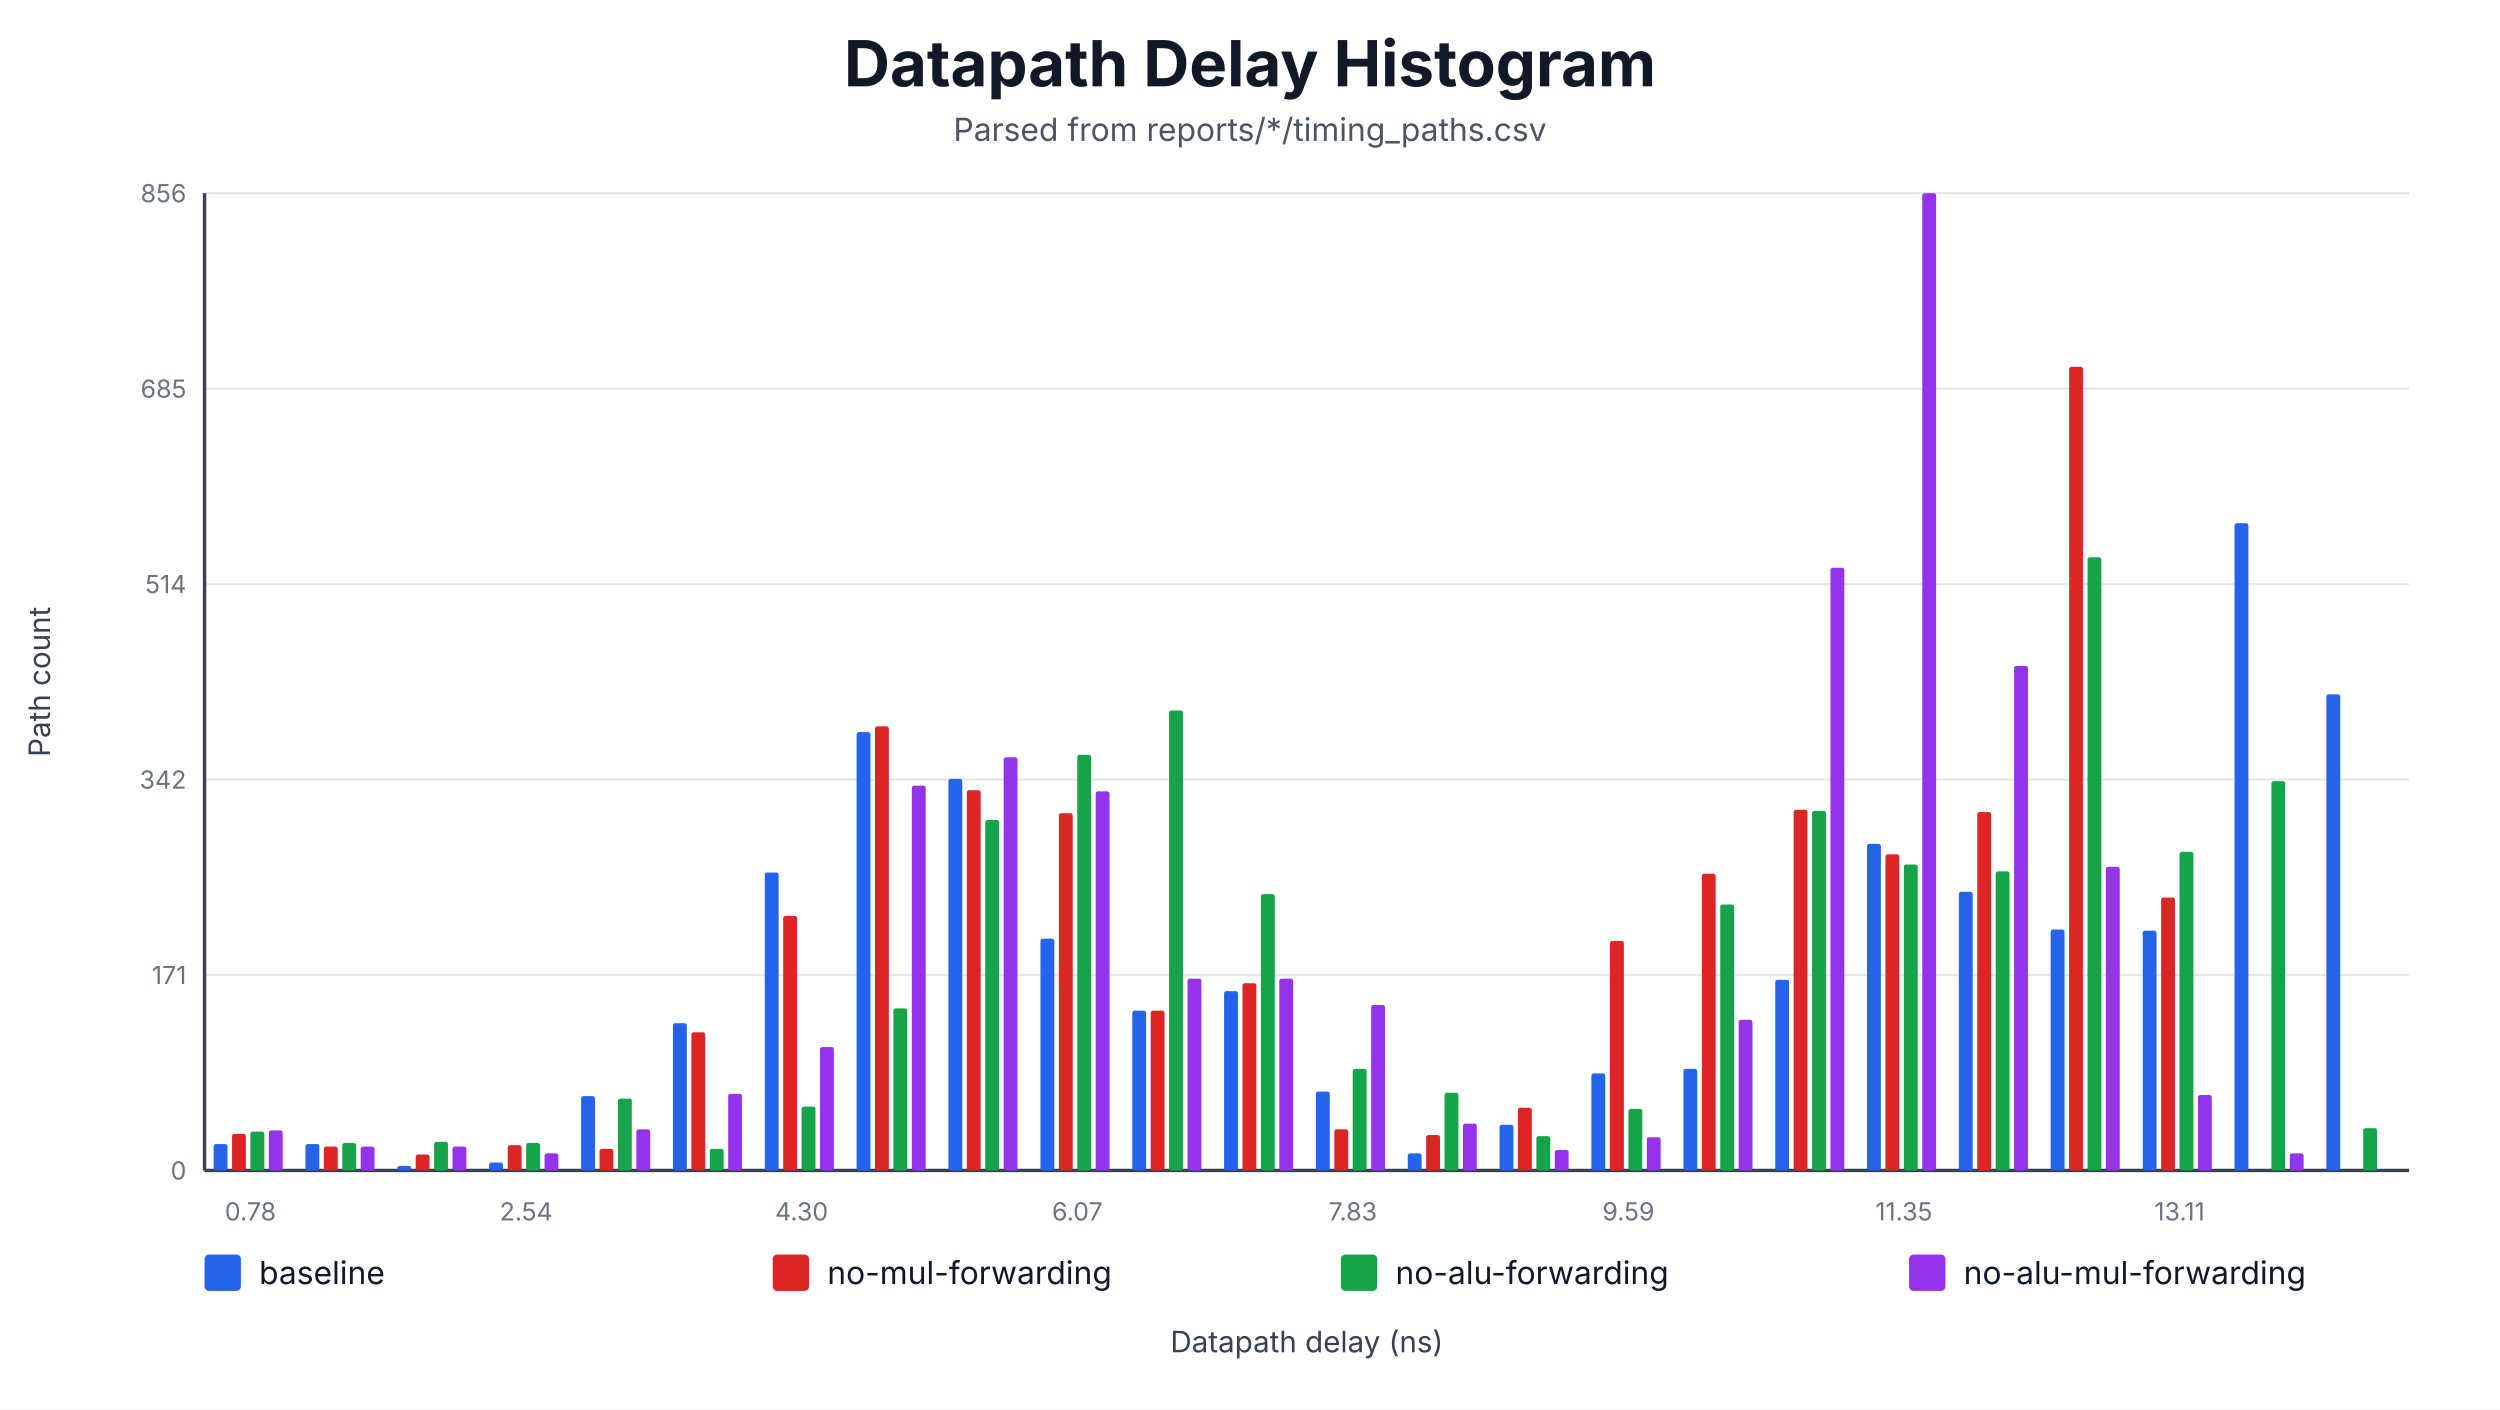
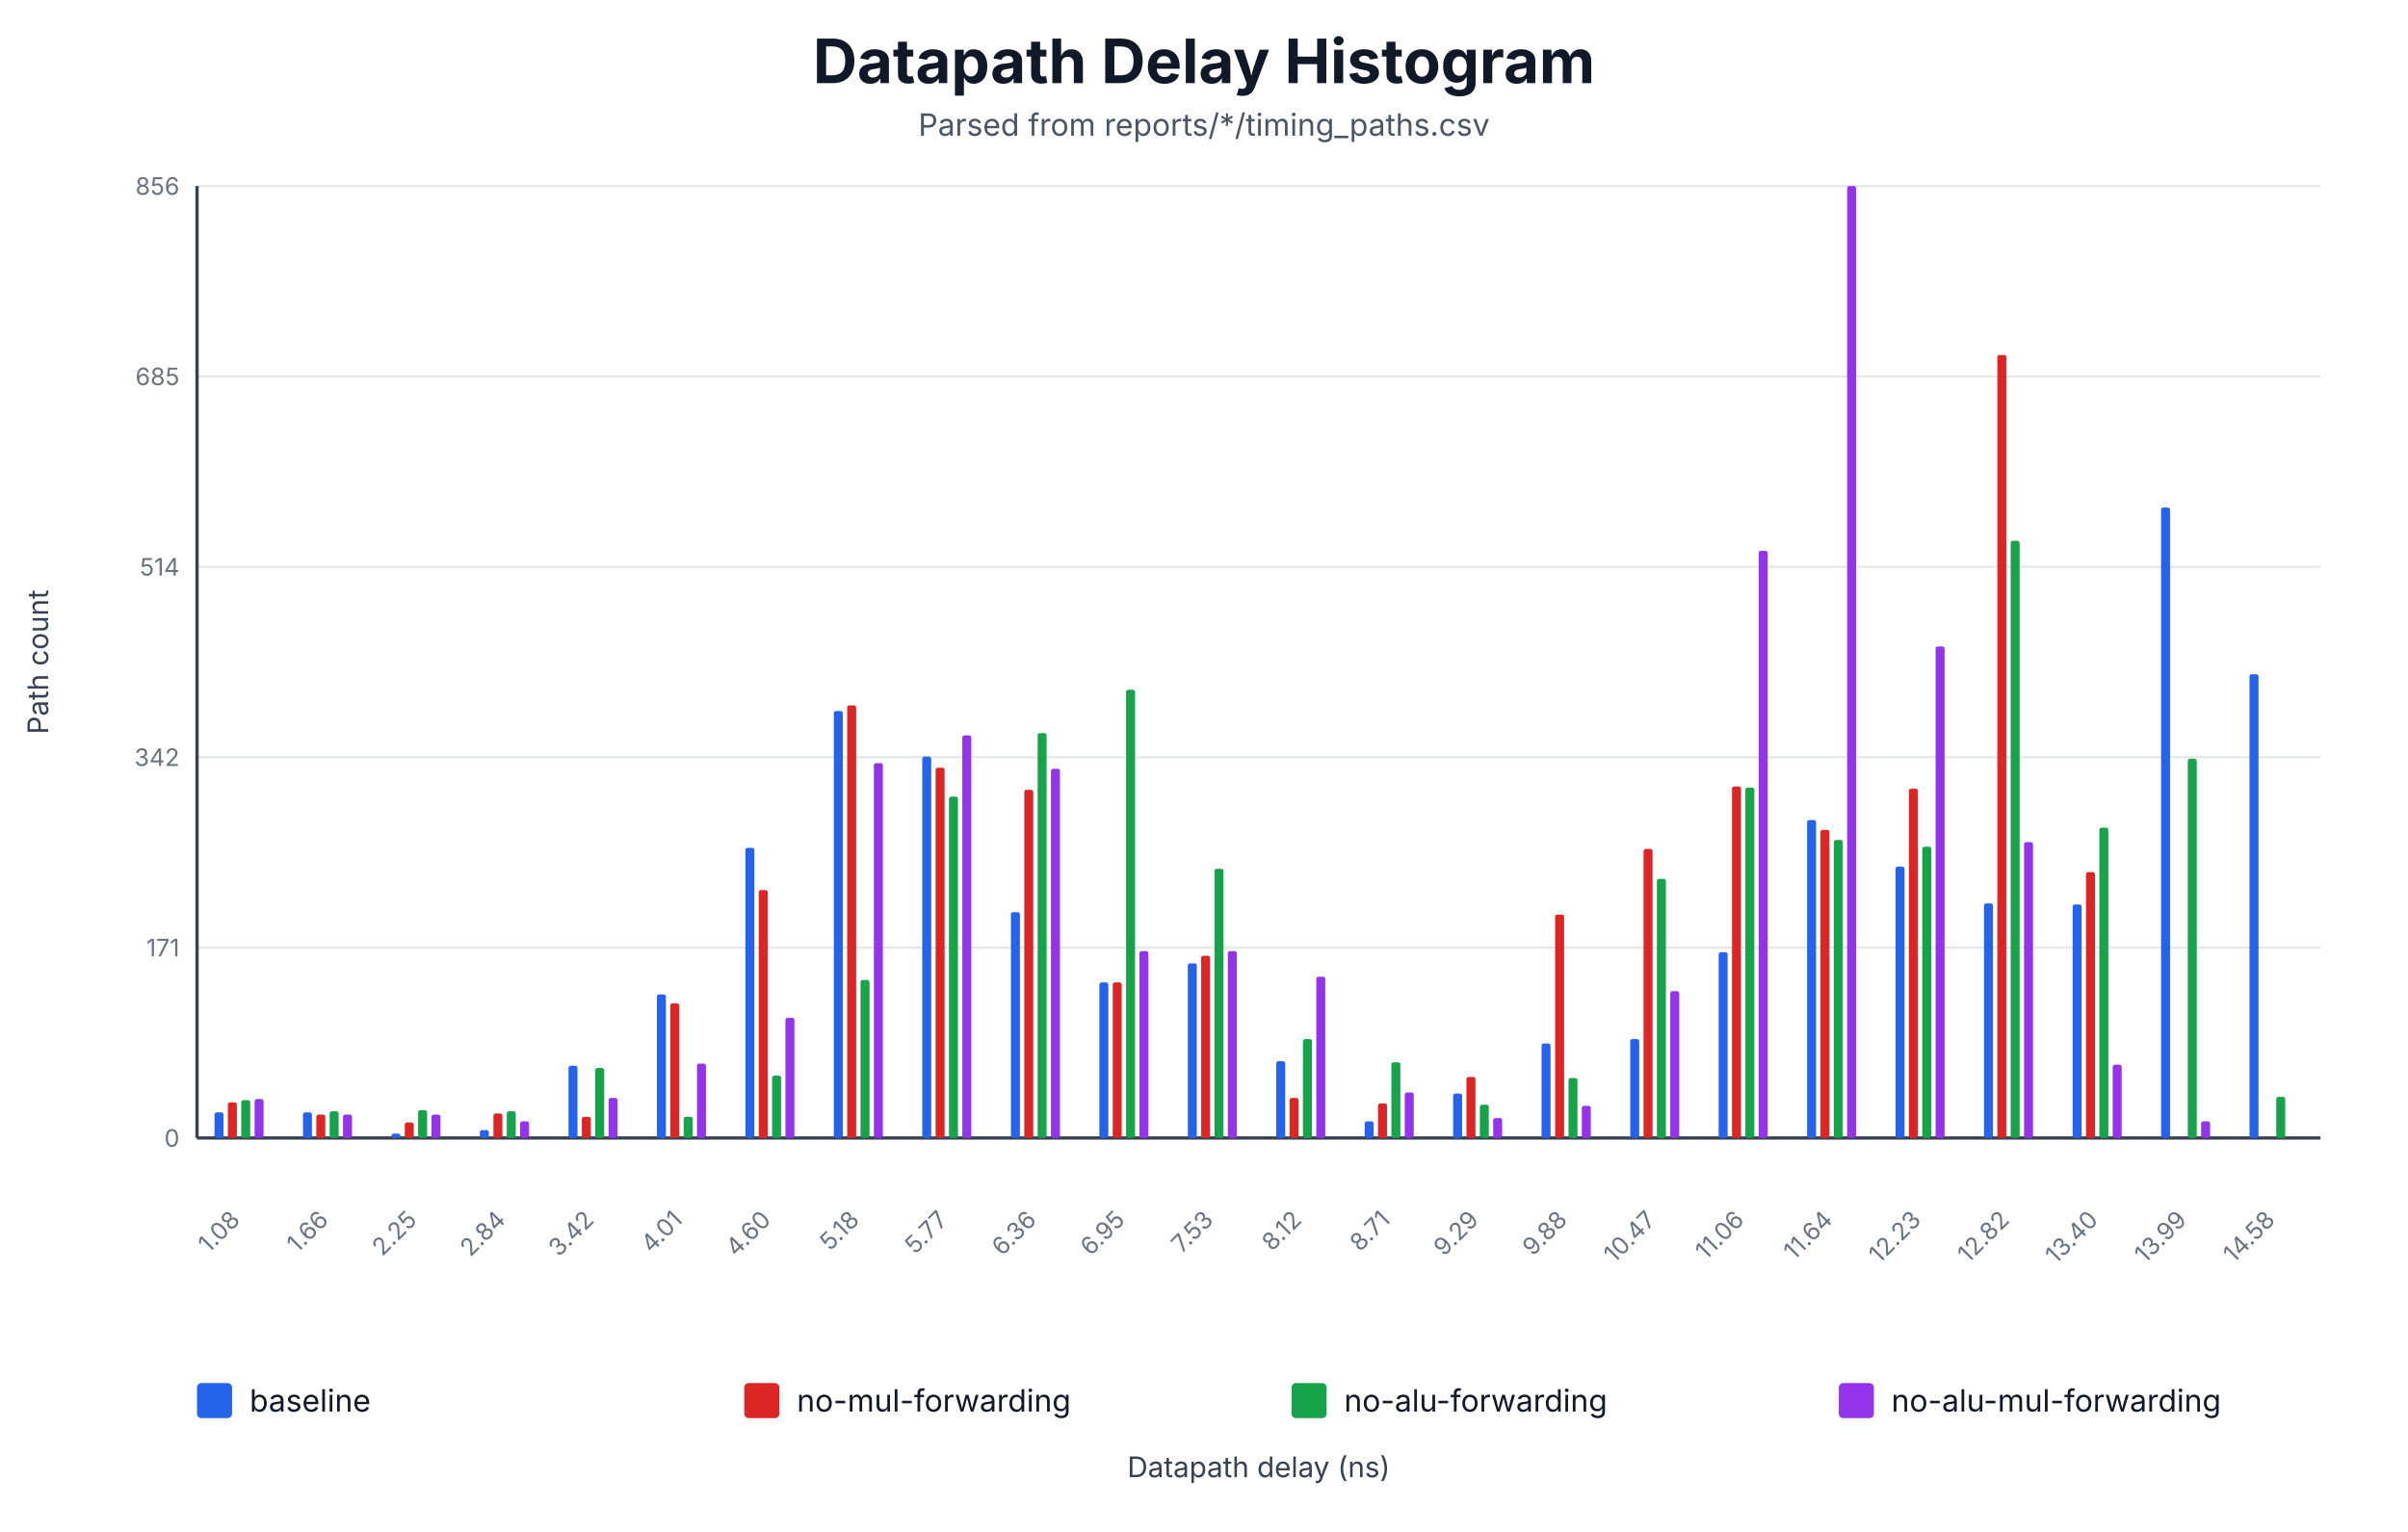
- <svg xmlns="http://www.w3.org/2000/svg" width="1100" height="620" viewBox="0 0 1100 620">
+ <svg xmlns="http://www.w3.org/2000/svg" width="1100" height="700" viewBox="0 0 1100 700">
  <rect width="100%" height="100%" fill="#ffffff" />
  <style>text{font-family:Inter,Arial,sans-serif;fill:#111827}.title{font-size:28px;font-weight:700}.subtitle{font-size:14px;fill:#4b5563}.axis{font-size:13px;fill:#374151}.tick{font-size:11px;fill:#6b7280}.grid{stroke:#e5e7eb}.axisline{stroke:#374151;stroke-width:1.5}.legend{font-size:14px}</style>
  <text class="title" x="550.0" y="38" text-anchor="middle">Datapath Delay Histogram</text>
  <text class="subtitle" x="550.0" y="62" text-anchor="middle">Parsed from reports/*/timing_paths.csv</text>
-   <line class="grid" x1="90" y1="515.0" x2="1060" y2="515.0" />
-   <text class="tick" x="82" y="519.0" text-anchor="end">0</text>
-   <line class="grid" x1="90" y1="429.0" x2="1060" y2="429.0" />
-   <text class="tick" x="82" y="433.0" text-anchor="end">171</text>
-   <line class="grid" x1="90" y1="343.0" x2="1060" y2="343.0" />
-   <text class="tick" x="82" y="347.0" text-anchor="end">342</text>
-   <line class="grid" x1="90" y1="257.0" x2="1060" y2="257.0" />
-   <text class="tick" x="82" y="261.0" text-anchor="end">514</text>
-   <line class="grid" x1="90" y1="171.0" x2="1060" y2="171.0" />
-   <text class="tick" x="82" y="175.0" text-anchor="end">685</text>
+   <line class="grid" x1="90" y1="520.0" x2="1060" y2="520.0" />
+   <text class="tick" x="82" y="524.0" text-anchor="end">0</text>
+   <line class="grid" x1="90" y1="433.0" x2="1060" y2="433.0" />
+   <text class="tick" x="82" y="437.0" text-anchor="end">171</text>
+   <line class="grid" x1="90" y1="346.0" x2="1060" y2="346.0" />
+   <text class="tick" x="82" y="350.0" text-anchor="end">342</text>
+   <line class="grid" x1="90" y1="259.0" x2="1060" y2="259.0" />
+   <text class="tick" x="82" y="263.0" text-anchor="end">514</text>
+   <line class="grid" x1="90" y1="172.0" x2="1060" y2="172.0" />
+   <text class="tick" x="82" y="176.0" text-anchor="end">685</text>
  <line class="grid" x1="90" y1="85.0" x2="1060" y2="85.0" />
  <text class="tick" x="82" y="89.0" text-anchor="end">856</text>
-   <line class="axisline" x1="90" y1="85" x2="90" y2="515" />
-   <line class="axisline" x1="90" y1="515" x2="1060" y2="515" />
-   <text class="axis" x="22" y="300.0" transform="rotate(-90 22 300.0)" text-anchor="middle">Path count</text>
-   <text class="axis" x="575.0" y="595" text-anchor="middle">Datapath delay (ns)</text>
-   <text class="tick" x="110.2" y="537" text-anchor="middle">0.78</text>
-   <rect x="94.0" y="503.4" width="6.1" height="11.6" fill="#2563eb" rx="1" />
-   <rect x="102.1" y="498.9" width="6.1" height="16.1" fill="#dc2626" rx="1" />
-   <rect x="110.2" y="497.9" width="6.1" height="17.1" fill="#16a34a" rx="1" />
-   <rect x="118.3" y="497.4" width="6.1" height="17.6" fill="#9333ea" rx="1" />
-   <rect x="134.4" y="503.4" width="6.1" height="11.6" fill="#2563eb" rx="1" />
-   <rect x="142.5" y="504.5" width="6.1" height="10.5" fill="#dc2626" rx="1" />
-   <rect x="150.6" y="502.9" width="6.1" height="12.1" fill="#16a34a" rx="1" />
-   <rect x="158.7" y="504.5" width="6.1" height="10.5" fill="#9333ea" rx="1" />
-   <rect x="174.8" y="513.0" width="6.1" height="2.0" fill="#2563eb" rx="1" />
-   <rect x="182.9" y="508.0" width="6.1" height="7.0" fill="#dc2626" rx="1" />
-   <rect x="191.0" y="502.4" width="6.1" height="12.6" fill="#16a34a" rx="1" />
-   <rect x="199.1" y="504.5" width="6.1" height="10.5" fill="#9333ea" rx="1" />
-   <text class="tick" x="231.5" y="537" text-anchor="middle">2.54</text>
-   <rect x="215.2" y="511.5" width="6.1" height="3.5" fill="#2563eb" rx="1" />
-   <rect x="223.4" y="503.9" width="6.1" height="11.1" fill="#dc2626" rx="1" />
-   <rect x="231.5" y="502.9" width="6.1" height="12.1" fill="#16a34a" rx="1" />
-   <rect x="239.6" y="507.5" width="6.1" height="7.5" fill="#9333ea" rx="1" />
-   <rect x="255.7" y="482.3" width="6.1" height="32.7" fill="#2563eb" rx="1" />
-   <rect x="263.8" y="505.5" width="6.1" height="9.5" fill="#dc2626" rx="1" />
-   <rect x="271.9" y="483.4" width="6.1" height="31.6" fill="#16a34a" rx="1" />
-   <rect x="280.0" y="496.9" width="6.1" height="18.1" fill="#9333ea" rx="1" />
-   <rect x="296.1" y="450.2" width="6.1" height="64.8" fill="#2563eb" rx="1" />
-   <rect x="304.2" y="454.2" width="6.1" height="60.8" fill="#dc2626" rx="1" />
-   <rect x="312.3" y="505.5" width="6.1" height="9.5" fill="#16a34a" rx="1" />
-   <rect x="320.4" y="481.3" width="6.1" height="33.7" fill="#9333ea" rx="1" />
-   <text class="tick" x="352.7" y="537" text-anchor="middle">4.30</text>
-   <rect x="336.5" y="383.9" width="6.1" height="131.1" fill="#2563eb" rx="1" />
-   <rect x="344.6" y="403.0" width="6.1" height="112.0" fill="#dc2626" rx="1" />
-   <rect x="352.7" y="486.9" width="6.1" height="28.1" fill="#16a34a" rx="1" />
-   <rect x="360.8" y="460.7" width="6.1" height="54.3" fill="#9333ea" rx="1" />
-   <rect x="376.9" y="322.1" width="6.1" height="192.9" fill="#2563eb" rx="1" />
-   <rect x="385.0" y="319.6" width="6.1" height="195.4" fill="#dc2626" rx="1" />
-   <rect x="393.1" y="443.7" width="6.1" height="71.3" fill="#16a34a" rx="1" />
-   <rect x="401.2" y="345.7" width="6.1" height="169.3" fill="#9333ea" rx="1" />
-   <rect x="417.3" y="342.7" width="6.1" height="172.3" fill="#2563eb" rx="1" />
-   <rect x="425.4" y="347.7" width="6.1" height="167.3" fill="#dc2626" rx="1" />
-   <rect x="433.5" y="360.8" width="6.1" height="154.2" fill="#16a34a" rx="1" />
-   <rect x="441.6" y="333.2" width="6.1" height="181.8" fill="#9333ea" rx="1" />
-   <text class="tick" x="474.0" y="537" text-anchor="middle">6.07</text>
-   <rect x="457.8" y="413.0" width="6.1" height="102.0" fill="#2563eb" rx="1" />
-   <rect x="465.9" y="357.8" width="6.1" height="157.2" fill="#dc2626" rx="1" />
-   <rect x="474.0" y="332.1" width="6.1" height="182.9" fill="#16a34a" rx="1" />
-   <rect x="482.1" y="348.2" width="6.1" height="166.8" fill="#9333ea" rx="1" />
-   <rect x="498.2" y="444.7" width="6.1" height="70.3" fill="#2563eb" rx="1" />
-   <rect x="506.3" y="444.7" width="6.1" height="70.3" fill="#dc2626" rx="1" />
-   <rect x="514.4" y="312.6" width="6.1" height="202.4" fill="#16a34a" rx="1" />
-   <rect x="522.5" y="430.6" width="6.1" height="84.4" fill="#9333ea" rx="1" />
-   <rect x="538.6" y="436.1" width="6.1" height="78.9" fill="#2563eb" rx="1" />
-   <rect x="546.7" y="432.6" width="6.1" height="82.4" fill="#dc2626" rx="1" />
-   <rect x="554.8" y="393.4" width="6.1" height="121.6" fill="#16a34a" rx="1" />
-   <rect x="562.9" y="430.6" width="6.1" height="84.4" fill="#9333ea" rx="1" />
-   <text class="tick" x="595.2" y="537" text-anchor="middle">7.83</text>
-   <rect x="579.0" y="480.3" width="6.1" height="34.7" fill="#2563eb" rx="1" />
-   <rect x="587.1" y="496.9" width="6.1" height="18.1" fill="#dc2626" rx="1" />
-   <rect x="595.2" y="470.3" width="6.1" height="44.7" fill="#16a34a" rx="1" />
-   <rect x="603.3" y="442.2" width="6.1" height="72.8" fill="#9333ea" rx="1" />
-   <rect x="619.4" y="507.5" width="6.1" height="7.5" fill="#2563eb" rx="1" />
-   <rect x="627.5" y="499.4" width="6.1" height="15.6" fill="#dc2626" rx="1" />
-   <rect x="635.6" y="480.8" width="6.1" height="34.2" fill="#16a34a" rx="1" />
-   <rect x="643.7" y="494.4" width="6.1" height="20.6" fill="#9333ea" rx="1" />
-   <rect x="659.8" y="494.9" width="6.1" height="20.1" fill="#2563eb" rx="1" />
-   <rect x="667.9" y="487.4" width="6.1" height="27.6" fill="#dc2626" rx="1" />
-   <rect x="676.0" y="499.9" width="6.1" height="15.1" fill="#16a34a" rx="1" />
-   <rect x="684.1" y="506.0" width="6.1" height="9.0" fill="#9333ea" rx="1" />
-   <text class="tick" x="716.5" y="537" text-anchor="middle">9.59</text>
-   <rect x="700.2" y="472.3" width="6.1" height="42.7" fill="#2563eb" rx="1" />
-   <rect x="708.4" y="414.0" width="6.1" height="101.0" fill="#dc2626" rx="1" />
-   <rect x="716.5" y="487.9" width="6.1" height="27.1" fill="#16a34a" rx="1" />
-   <rect x="724.6" y="500.4" width="6.1" height="14.6" fill="#9333ea" rx="1" />
-   <rect x="740.7" y="470.3" width="6.1" height="44.7" fill="#2563eb" rx="1" />
-   <rect x="748.8" y="384.4" width="6.1" height="130.6" fill="#dc2626" rx="1" />
-   <rect x="756.9" y="398.0" width="6.1" height="117.0" fill="#16a34a" rx="1" />
-   <rect x="765.0" y="448.7" width="6.1" height="66.3" fill="#9333ea" rx="1" />
-   <rect x="781.1" y="431.1" width="6.1" height="83.9" fill="#2563eb" rx="1" />
-   <rect x="789.2" y="356.3" width="6.1" height="158.7" fill="#dc2626" rx="1" />
-   <rect x="797.3" y="356.8" width="6.1" height="158.2" fill="#16a34a" rx="1" />
-   <rect x="805.4" y="249.8" width="6.1" height="265.2" fill="#9333ea" rx="1" />
-   <text class="tick" x="837.7" y="537" text-anchor="middle">11.35</text>
-   <rect x="821.5" y="371.3" width="6.1" height="143.7" fill="#2563eb" rx="1" />
-   <rect x="829.6" y="375.9" width="6.1" height="139.1" fill="#dc2626" rx="1" />
-   <rect x="837.7" y="380.4" width="6.1" height="134.6" fill="#16a34a" rx="1" />
-   <rect x="845.8" y="85.0" width="6.1" height="430.0" fill="#9333ea" rx="1" />
-   <rect x="861.9" y="392.4" width="6.1" height="122.6" fill="#2563eb" rx="1" />
-   <rect x="870.0" y="357.3" width="6.1" height="157.7" fill="#dc2626" rx="1" />
-   <rect x="878.1" y="383.4" width="6.1" height="131.6" fill="#16a34a" rx="1" />
-   <rect x="886.2" y="293.0" width="6.1" height="222.0" fill="#9333ea" rx="1" />
-   <rect x="902.3" y="409.0" width="6.1" height="106.0" fill="#2563eb" rx="1" />
-   <rect x="910.4" y="161.4" width="6.1" height="353.6" fill="#dc2626" rx="1" />
-   <rect x="918.5" y="245.2" width="6.1" height="269.8" fill="#16a34a" rx="1" />
-   <rect x="926.6" y="381.4" width="6.1" height="133.6" fill="#9333ea" rx="1" />
-   <text class="tick" x="959.0" y="537" text-anchor="middle">13.11</text>
-   <rect x="942.8" y="409.5" width="6.1" height="105.5" fill="#2563eb" rx="1" />
-   <rect x="950.9" y="394.9" width="6.1" height="120.1" fill="#dc2626" rx="1" />
-   <rect x="959.0" y="374.8" width="6.1" height="140.2" fill="#16a34a" rx="1" />
-   <rect x="967.1" y="481.8" width="6.1" height="33.2" fill="#9333ea" rx="1" />
-   <rect x="983.2" y="230.2" width="6.1" height="284.8" fill="#2563eb" rx="1" />
-   <rect x="991.3" y="515.0" width="6.1" height="0.0" fill="#dc2626" rx="1" />
-   <rect x="999.4" y="343.7" width="6.1" height="171.3" fill="#16a34a" rx="1" />
-   <rect x="1007.5" y="507.5" width="6.1" height="7.5" fill="#9333ea" rx="1" />
-   <rect x="1023.6" y="305.5" width="6.1" height="209.5" fill="#2563eb" rx="1" />
-   <rect x="1031.7" y="515.0" width="6.1" height="0.0" fill="#dc2626" rx="1" />
-   <rect x="1039.8" y="496.4" width="6.1" height="18.6" fill="#16a34a" rx="1" />
-   <rect x="1047.9" y="515.0" width="6.1" height="0.0" fill="#9333ea" rx="1" />
-   <rect x="90" y="552" width="16" height="16" fill="#2563eb" rx="2" />
-   <text class="legend" x="114" y="565">baseline</text>
-   <rect x="340" y="552" width="16" height="16" fill="#dc2626" rx="2" />
-   <text class="legend" x="364" y="565">no-mul-forwarding</text>
-   <rect x="590" y="552" width="16" height="16" fill="#16a34a" rx="2" />
-   <text class="legend" x="614" y="565">no-alu-forwarding</text>
-   <rect x="840" y="552" width="16" height="16" fill="#9333ea" rx="2" />
-   <text class="legend" x="864" y="565">no-alu-mul-forwarding</text>
+   <line class="axisline" x1="90" y1="85" x2="90" y2="520" />
+   <line class="axisline" x1="90" y1="520" x2="1060" y2="520" />
+   <text class="axis" x="22" y="302.5" transform="rotate(-90 22 302.5)" text-anchor="middle">Path count</text>
+   <text class="axis" x="575.0" y="675" text-anchor="middle">Datapath delay (ns)</text>
+   <text class="tick" x="110.2" y="558.0" text-anchor="end" transform="rotate(-45 110.2 558.0)">1.08</text>
+   <rect x="98.0" y="508.3" width="4.1" height="11.7" fill="#2563eb" rx="1" />
+   <rect x="104.1" y="503.7" width="4.1" height="16.3" fill="#dc2626" rx="1" />
+   <rect x="110.2" y="502.7" width="4.1" height="17.3" fill="#16a34a" rx="1" />
+   <rect x="116.3" y="502.2" width="4.1" height="17.8" fill="#9333ea" rx="1" />
+   <text class="tick" x="150.6" y="558.0" text-anchor="end" transform="rotate(-45 150.6 558.0)">1.66</text>
+   <rect x="138.4" y="508.3" width="4.1" height="11.7" fill="#2563eb" rx="1" />
+   <rect x="144.5" y="509.3" width="4.1" height="10.7" fill="#dc2626" rx="1" />
+   <rect x="150.6" y="507.8" width="4.1" height="12.2" fill="#16a34a" rx="1" />
+   <rect x="156.7" y="509.3" width="4.1" height="10.7" fill="#9333ea" rx="1" />
+   <text class="tick" x="191.0" y="558.0" text-anchor="end" transform="rotate(-45 191.0 558.0)">2.25</text>
+   <rect x="178.8" y="518.0" width="4.1" height="2.0" fill="#2563eb" rx="1" />
+   <rect x="184.9" y="512.9" width="4.1" height="7.1" fill="#dc2626" rx="1" />
+   <rect x="191.0" y="507.3" width="4.1" height="12.7" fill="#16a34a" rx="1" />
+   <rect x="197.1" y="509.3" width="4.1" height="10.7" fill="#9333ea" rx="1" />
+   <text class="tick" x="231.5" y="558.0" text-anchor="end" transform="rotate(-45 231.5 558.0)">2.84</text>
+   <rect x="219.2" y="516.4" width="4.1" height="3.6" fill="#2563eb" rx="1" />
+   <rect x="225.4" y="508.8" width="4.1" height="11.2" fill="#dc2626" rx="1" />
+   <rect x="231.5" y="507.8" width="4.1" height="12.2" fill="#16a34a" rx="1" />
+   <rect x="237.6" y="512.4" width="4.1" height="7.6" fill="#9333ea" rx="1" />
+   <text class="tick" x="271.9" y="558.0" text-anchor="end" transform="rotate(-45 271.9 558.0)">3.42</text>
+   <rect x="259.7" y="487.0" width="4.1" height="33.0" fill="#2563eb" rx="1" />
+   <rect x="265.8" y="510.3" width="4.1" height="9.7" fill="#dc2626" rx="1" />
+   <rect x="271.9" y="488.0" width="4.1" height="32.0" fill="#16a34a" rx="1" />
+   <rect x="278.0" y="501.7" width="4.1" height="18.3" fill="#9333ea" rx="1" />
+   <text class="tick" x="312.3" y="558.0" text-anchor="end" transform="rotate(-45 312.3 558.0)">4.01</text>
+   <rect x="300.1" y="454.4" width="4.1" height="65.6" fill="#2563eb" rx="1" />
+   <rect x="306.2" y="458.5" width="4.1" height="61.5" fill="#dc2626" rx="1" />
+   <rect x="312.3" y="510.3" width="4.1" height="9.7" fill="#16a34a" rx="1" />
+   <rect x="318.4" y="486.0" width="4.1" height="34.0" fill="#9333ea" rx="1" />
+   <text class="tick" x="352.7" y="558.0" text-anchor="end" transform="rotate(-45 352.7 558.0)">4.60</text>
+   <rect x="340.5" y="387.4" width="4.1" height="132.6" fill="#2563eb" rx="1" />
+   <rect x="346.6" y="406.7" width="4.1" height="113.3" fill="#dc2626" rx="1" />
+   <rect x="352.7" y="491.5" width="4.1" height="28.5" fill="#16a34a" rx="1" />
+   <rect x="358.8" y="465.1" width="4.1" height="54.9" fill="#9333ea" rx="1" />
+   <text class="tick" x="393.1" y="558.0" text-anchor="end" transform="rotate(-45 393.1 558.0)">5.18</text>
+   <rect x="380.9" y="324.9" width="4.1" height="195.1" fill="#2563eb" rx="1" />
+   <rect x="387.0" y="322.3" width="4.1" height="197.7" fill="#dc2626" rx="1" />
+   <rect x="393.1" y="447.8" width="4.1" height="72.2" fill="#16a34a" rx="1" />
+   <rect x="399.2" y="348.7" width="4.1" height="171.3" fill="#9333ea" rx="1" />
+   <text class="tick" x="433.5" y="558.0" text-anchor="end" transform="rotate(-45 433.5 558.0)">5.77</text>
+   <rect x="421.3" y="345.7" width="4.1" height="174.3" fill="#2563eb" rx="1" />
+   <rect x="427.4" y="350.8" width="4.1" height="169.2" fill="#dc2626" rx="1" />
+   <rect x="433.5" y="364.0" width="4.1" height="156.0" fill="#16a34a" rx="1" />
+   <rect x="439.6" y="336.0" width="4.1" height="184.0" fill="#9333ea" rx="1" />
+   <text class="tick" x="474.0" y="558.0" text-anchor="end" transform="rotate(-45 474.0 558.0)">6.36</text>
+   <rect x="461.8" y="416.8" width="4.1" height="103.2" fill="#2563eb" rx="1" />
+   <rect x="467.9" y="360.9" width="4.1" height="159.1" fill="#dc2626" rx="1" />
+   <rect x="474.0" y="335.0" width="4.1" height="185.0" fill="#16a34a" rx="1" />
+   <rect x="480.1" y="351.3" width="4.1" height="168.7" fill="#9333ea" rx="1" />
+   <text class="tick" x="514.4" y="558.0" text-anchor="end" transform="rotate(-45 514.4 558.0)">6.95</text>
+   <rect x="502.2" y="448.9" width="4.1" height="71.1" fill="#2563eb" rx="1" />
+   <rect x="508.3" y="448.9" width="4.1" height="71.1" fill="#dc2626" rx="1" />
+   <rect x="514.4" y="315.2" width="4.1" height="204.8" fill="#16a34a" rx="1" />
+   <rect x="520.5" y="434.6" width="4.1" height="85.4" fill="#9333ea" rx="1" />
+   <text class="tick" x="554.8" y="558.0" text-anchor="end" transform="rotate(-45 554.8 558.0)">7.53</text>
+   <rect x="542.6" y="440.2" width="4.1" height="79.8" fill="#2563eb" rx="1" />
+   <rect x="548.7" y="436.7" width="4.1" height="83.3" fill="#dc2626" rx="1" />
+   <rect x="554.8" y="397.0" width="4.1" height="123.0" fill="#16a34a" rx="1" />
+   <rect x="560.9" y="434.6" width="4.1" height="85.4" fill="#9333ea" rx="1" />
+   <text class="tick" x="595.2" y="558.0" text-anchor="end" transform="rotate(-45 595.2 558.0)">8.12</text>
+   <rect x="583.0" y="484.9" width="4.1" height="35.1" fill="#2563eb" rx="1" />
+   <rect x="589.1" y="501.7" width="4.1" height="18.3" fill="#dc2626" rx="1" />
+   <rect x="595.2" y="474.8" width="4.1" height="45.2" fill="#16a34a" rx="1" />
+   <rect x="601.3" y="446.3" width="4.1" height="73.7" fill="#9333ea" rx="1" />
+   <text class="tick" x="635.6" y="558.0" text-anchor="end" transform="rotate(-45 635.6 558.0)">8.71</text>
+   <rect x="623.4" y="512.4" width="4.1" height="7.6" fill="#2563eb" rx="1" />
+   <rect x="629.5" y="504.2" width="4.1" height="15.8" fill="#dc2626" rx="1" />
+   <rect x="635.6" y="485.4" width="4.1" height="34.6" fill="#16a34a" rx="1" />
+   <rect x="641.7" y="499.2" width="4.1" height="20.8" fill="#9333ea" rx="1" />
+   <text class="tick" x="676.0" y="558.0" text-anchor="end" transform="rotate(-45 676.0 558.0)">9.29</text>
+   <rect x="663.8" y="499.7" width="4.1" height="20.3" fill="#2563eb" rx="1" />
+   <rect x="669.9" y="492.1" width="4.1" height="27.9" fill="#dc2626" rx="1" />
+   <rect x="676.0" y="504.8" width="4.1" height="15.2" fill="#16a34a" rx="1" />
+   <rect x="682.1" y="510.9" width="4.1" height="9.1" fill="#9333ea" rx="1" />
+   <text class="tick" x="716.5" y="558.0" text-anchor="end" transform="rotate(-45 716.5 558.0)">9.88</text>
+   <rect x="704.2" y="476.8" width="4.1" height="43.2" fill="#2563eb" rx="1" />
+   <rect x="710.4" y="417.9" width="4.1" height="102.1" fill="#dc2626" rx="1" />
+   <rect x="716.5" y="492.6" width="4.1" height="27.4" fill="#16a34a" rx="1" />
+   <rect x="722.6" y="505.3" width="4.1" height="14.7" fill="#9333ea" rx="1" />
+   <text class="tick" x="756.9" y="558.0" text-anchor="end" transform="rotate(-45 756.9 558.0)">10.47</text>
+   <rect x="744.7" y="474.8" width="4.1" height="45.2" fill="#2563eb" rx="1" />
+   <rect x="750.8" y="387.9" width="4.1" height="132.1" fill="#dc2626" rx="1" />
+   <rect x="756.9" y="401.6" width="4.1" height="118.4" fill="#16a34a" rx="1" />
+   <rect x="763.0" y="452.9" width="4.1" height="67.1" fill="#9333ea" rx="1" />
+   <text class="tick" x="797.3" y="558.0" text-anchor="end" transform="rotate(-45 797.3 558.0)">11.06</text>
+   <rect x="785.1" y="435.1" width="4.1" height="84.9" fill="#2563eb" rx="1" />
+   <rect x="791.2" y="359.4" width="4.1" height="160.6" fill="#dc2626" rx="1" />
+   <rect x="797.3" y="359.9" width="4.1" height="160.1" fill="#16a34a" rx="1" />
+   <rect x="803.4" y="251.7" width="4.1" height="268.3" fill="#9333ea" rx="1" />
+   <text class="tick" x="837.7" y="558.0" text-anchor="end" transform="rotate(-45 837.7 558.0)">11.64</text>
+   <rect x="825.5" y="374.7" width="4.1" height="145.3" fill="#2563eb" rx="1" />
+   <rect x="831.6" y="379.2" width="4.1" height="140.8" fill="#dc2626" rx="1" />
+   <rect x="837.7" y="383.8" width="4.1" height="136.2" fill="#16a34a" rx="1" />
+   <rect x="843.8" y="85.0" width="4.1" height="435.0" fill="#9333ea" rx="1" />
+   <text class="tick" x="878.1" y="558.0" text-anchor="end" transform="rotate(-45 878.1 558.0)">12.23</text>
+   <rect x="865.9" y="396.0" width="4.1" height="124.0" fill="#2563eb" rx="1" />
+   <rect x="872.0" y="360.4" width="4.1" height="159.6" fill="#dc2626" rx="1" />
+   <rect x="878.1" y="386.9" width="4.1" height="133.1" fill="#16a34a" rx="1" />
+   <rect x="884.2" y="295.4" width="4.1" height="224.6" fill="#9333ea" rx="1" />
+   <text class="tick" x="918.5" y="558.0" text-anchor="end" transform="rotate(-45 918.5 558.0)">12.82</text>
+   <rect x="906.3" y="412.8" width="4.1" height="107.2" fill="#2563eb" rx="1" />
+   <rect x="912.4" y="162.2" width="4.1" height="357.8" fill="#dc2626" rx="1" />
+   <rect x="918.5" y="247.1" width="4.1" height="272.9" fill="#16a34a" rx="1" />
+   <rect x="924.6" y="384.8" width="4.1" height="135.2" fill="#9333ea" rx="1" />
+   <text class="tick" x="959.0" y="558.0" text-anchor="end" transform="rotate(-45 959.0 558.0)">13.40</text>
+   <rect x="946.8" y="413.3" width="4.1" height="106.7" fill="#2563eb" rx="1" />
+   <rect x="952.9" y="398.5" width="4.1" height="121.5" fill="#dc2626" rx="1" />
+   <rect x="959.0" y="378.2" width="4.1" height="141.8" fill="#16a34a" rx="1" />
+   <rect x="965.1" y="486.5" width="4.1" height="33.5" fill="#9333ea" rx="1" />
+   <text class="tick" x="999.4" y="558.0" text-anchor="end" transform="rotate(-45 999.4 558.0)">13.99</text>
+   <rect x="987.2" y="231.9" width="4.1" height="288.1" fill="#2563eb" rx="1" />
+   <rect x="993.3" y="520.0" width="4.1" height="0.0" fill="#dc2626" rx="1" />
+   <rect x="999.4" y="346.7" width="4.1" height="173.3" fill="#16a34a" rx="1" />
+   <rect x="1005.5" y="512.4" width="4.1" height="7.6" fill="#9333ea" rx="1" />
+   <text class="tick" x="1039.8" y="558.0" text-anchor="end" transform="rotate(-45 1039.8 558.0)">14.58</text>
+   <rect x="1027.6" y="308.1" width="4.1" height="211.9" fill="#2563eb" rx="1" />
+   <rect x="1033.7" y="520.0" width="4.1" height="0.0" fill="#dc2626" rx="1" />
+   <rect x="1039.8" y="501.2" width="4.1" height="18.8" fill="#16a34a" rx="1" />
+   <rect x="1045.9" y="520.0" width="4.1" height="0.0" fill="#9333ea" rx="1" />
+   <rect x="90" y="632" width="16" height="16" fill="#2563eb" rx="2" />
+   <text class="legend" x="114" y="645">baseline</text>
+   <rect x="340" y="632" width="16" height="16" fill="#dc2626" rx="2" />
+   <text class="legend" x="364" y="645">no-mul-forwarding</text>
+   <rect x="590" y="632" width="16" height="16" fill="#16a34a" rx="2" />
+   <text class="legend" x="614" y="645">no-alu-forwarding</text>
+   <rect x="840" y="632" width="16" height="16" fill="#9333ea" rx="2" />
+   <text class="legend" x="864" y="645">no-alu-mul-forwarding</text>
</svg>
